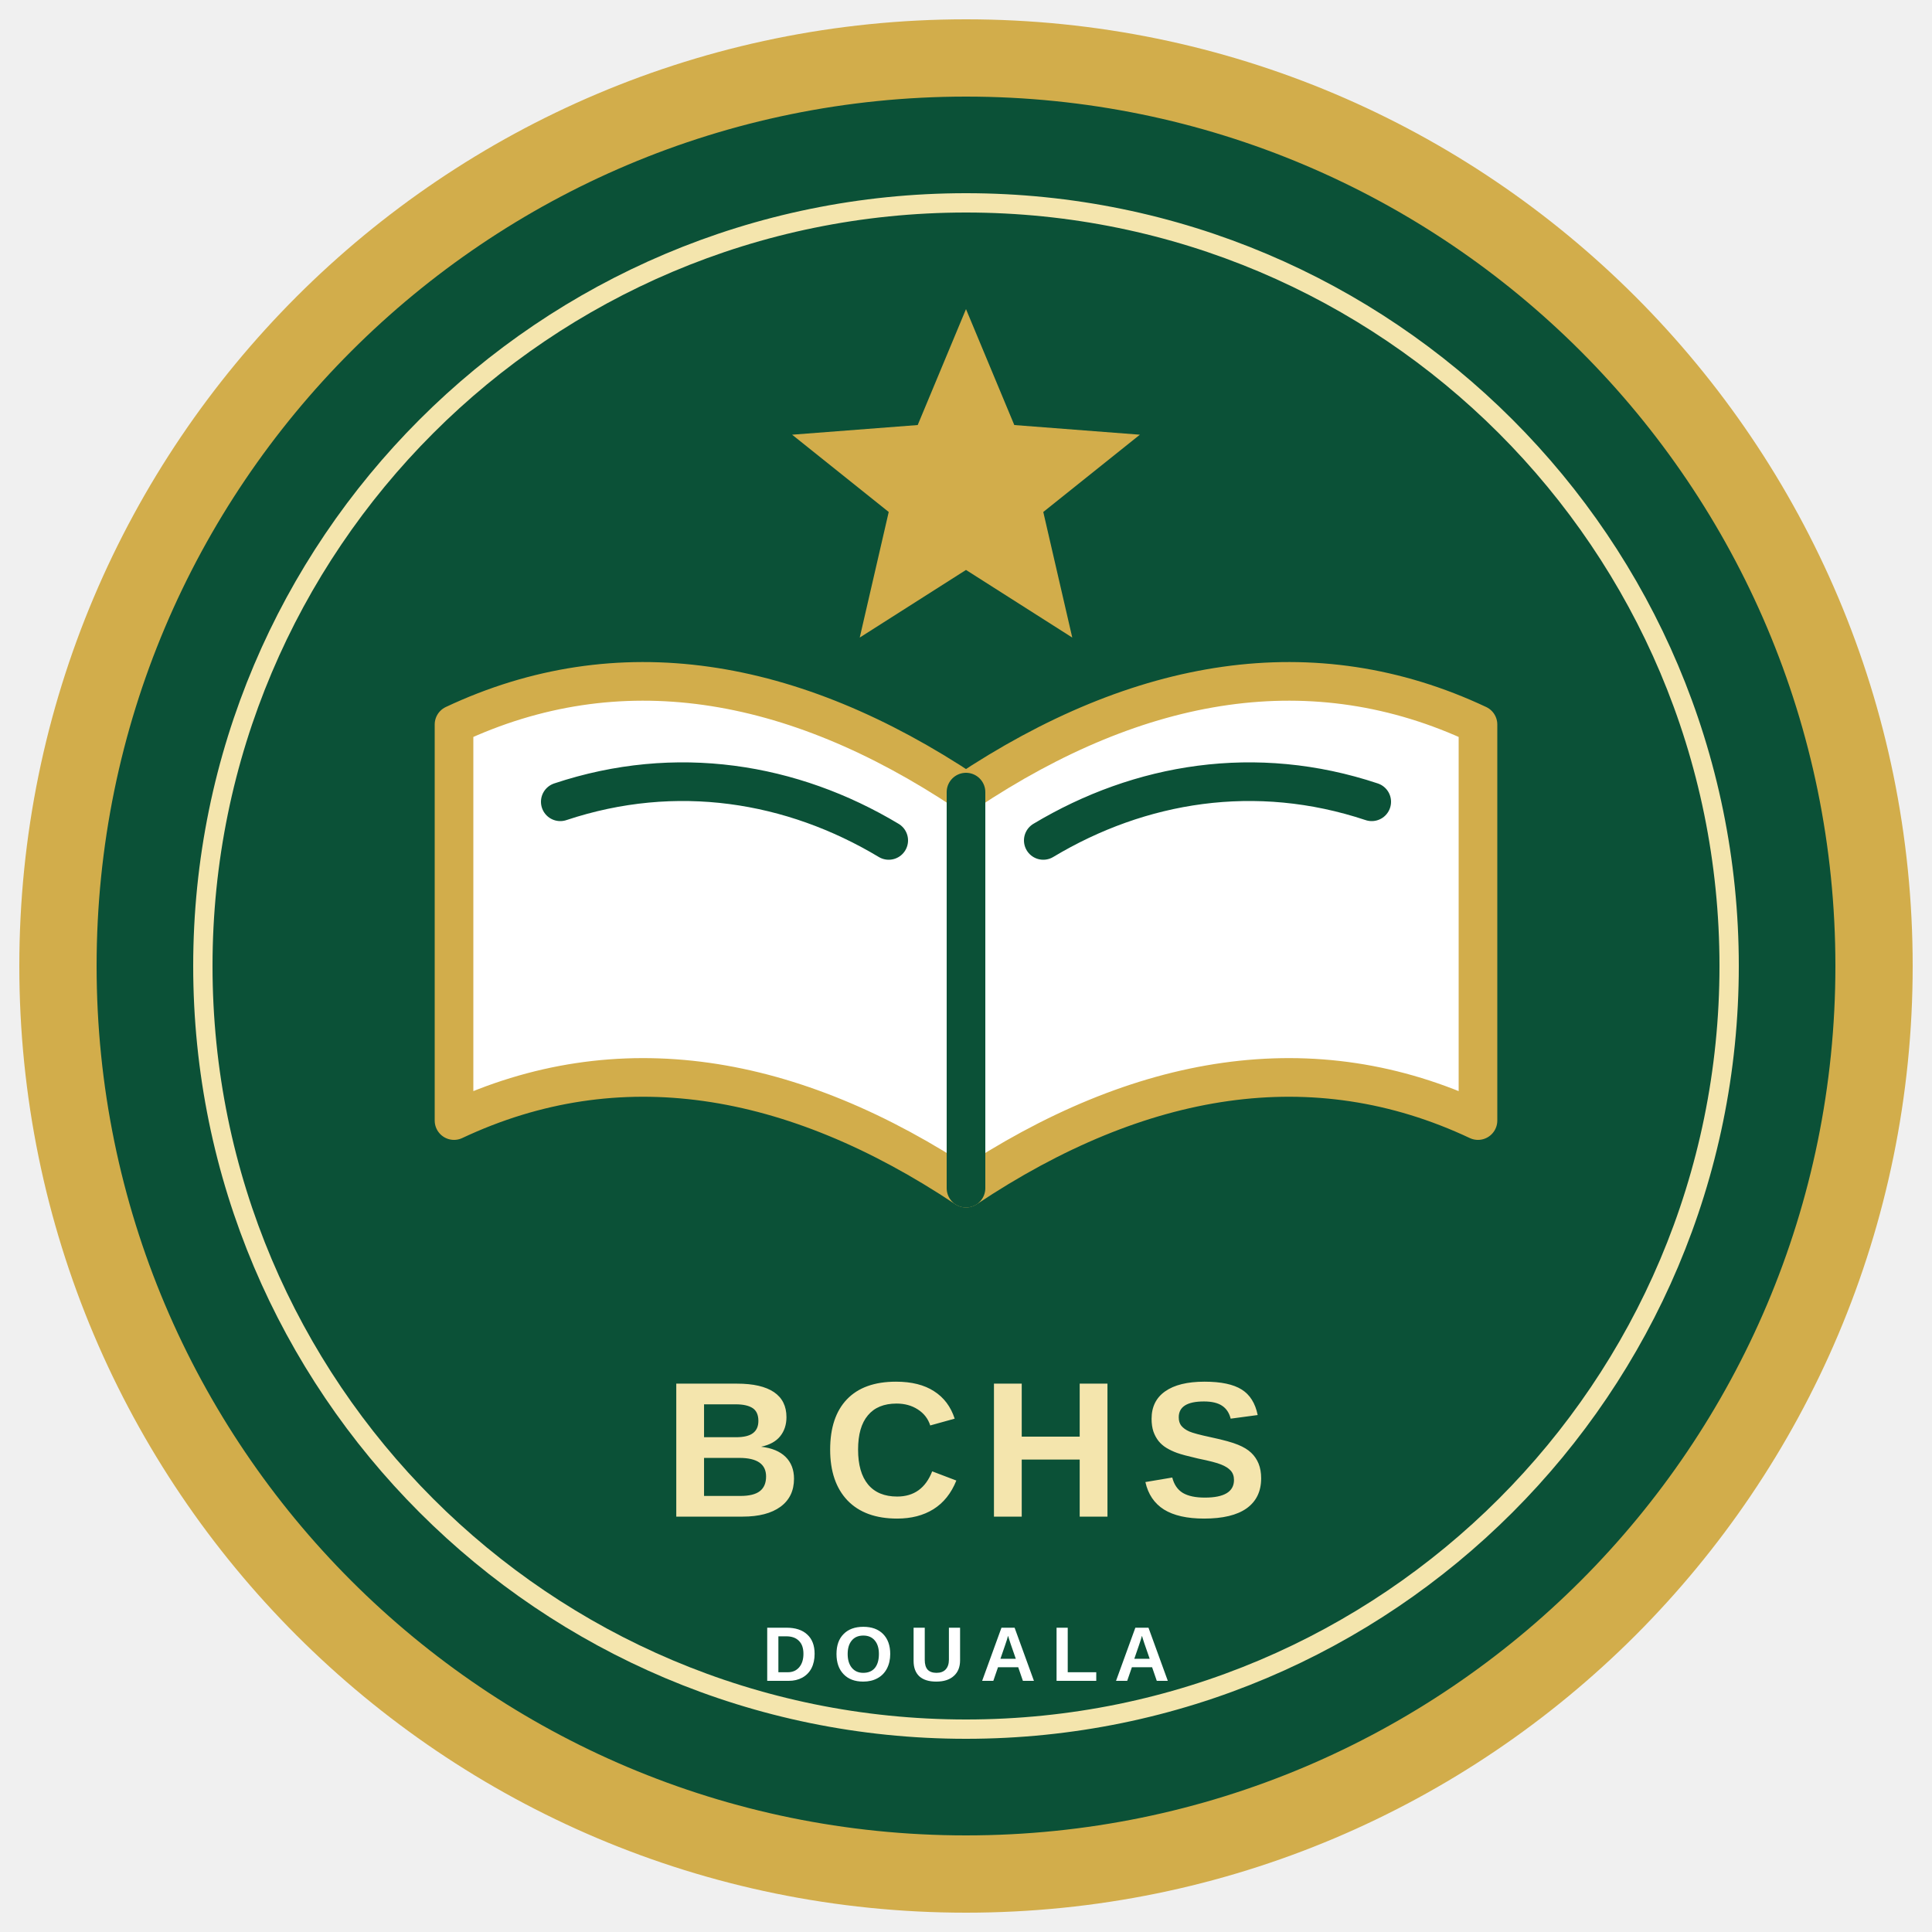
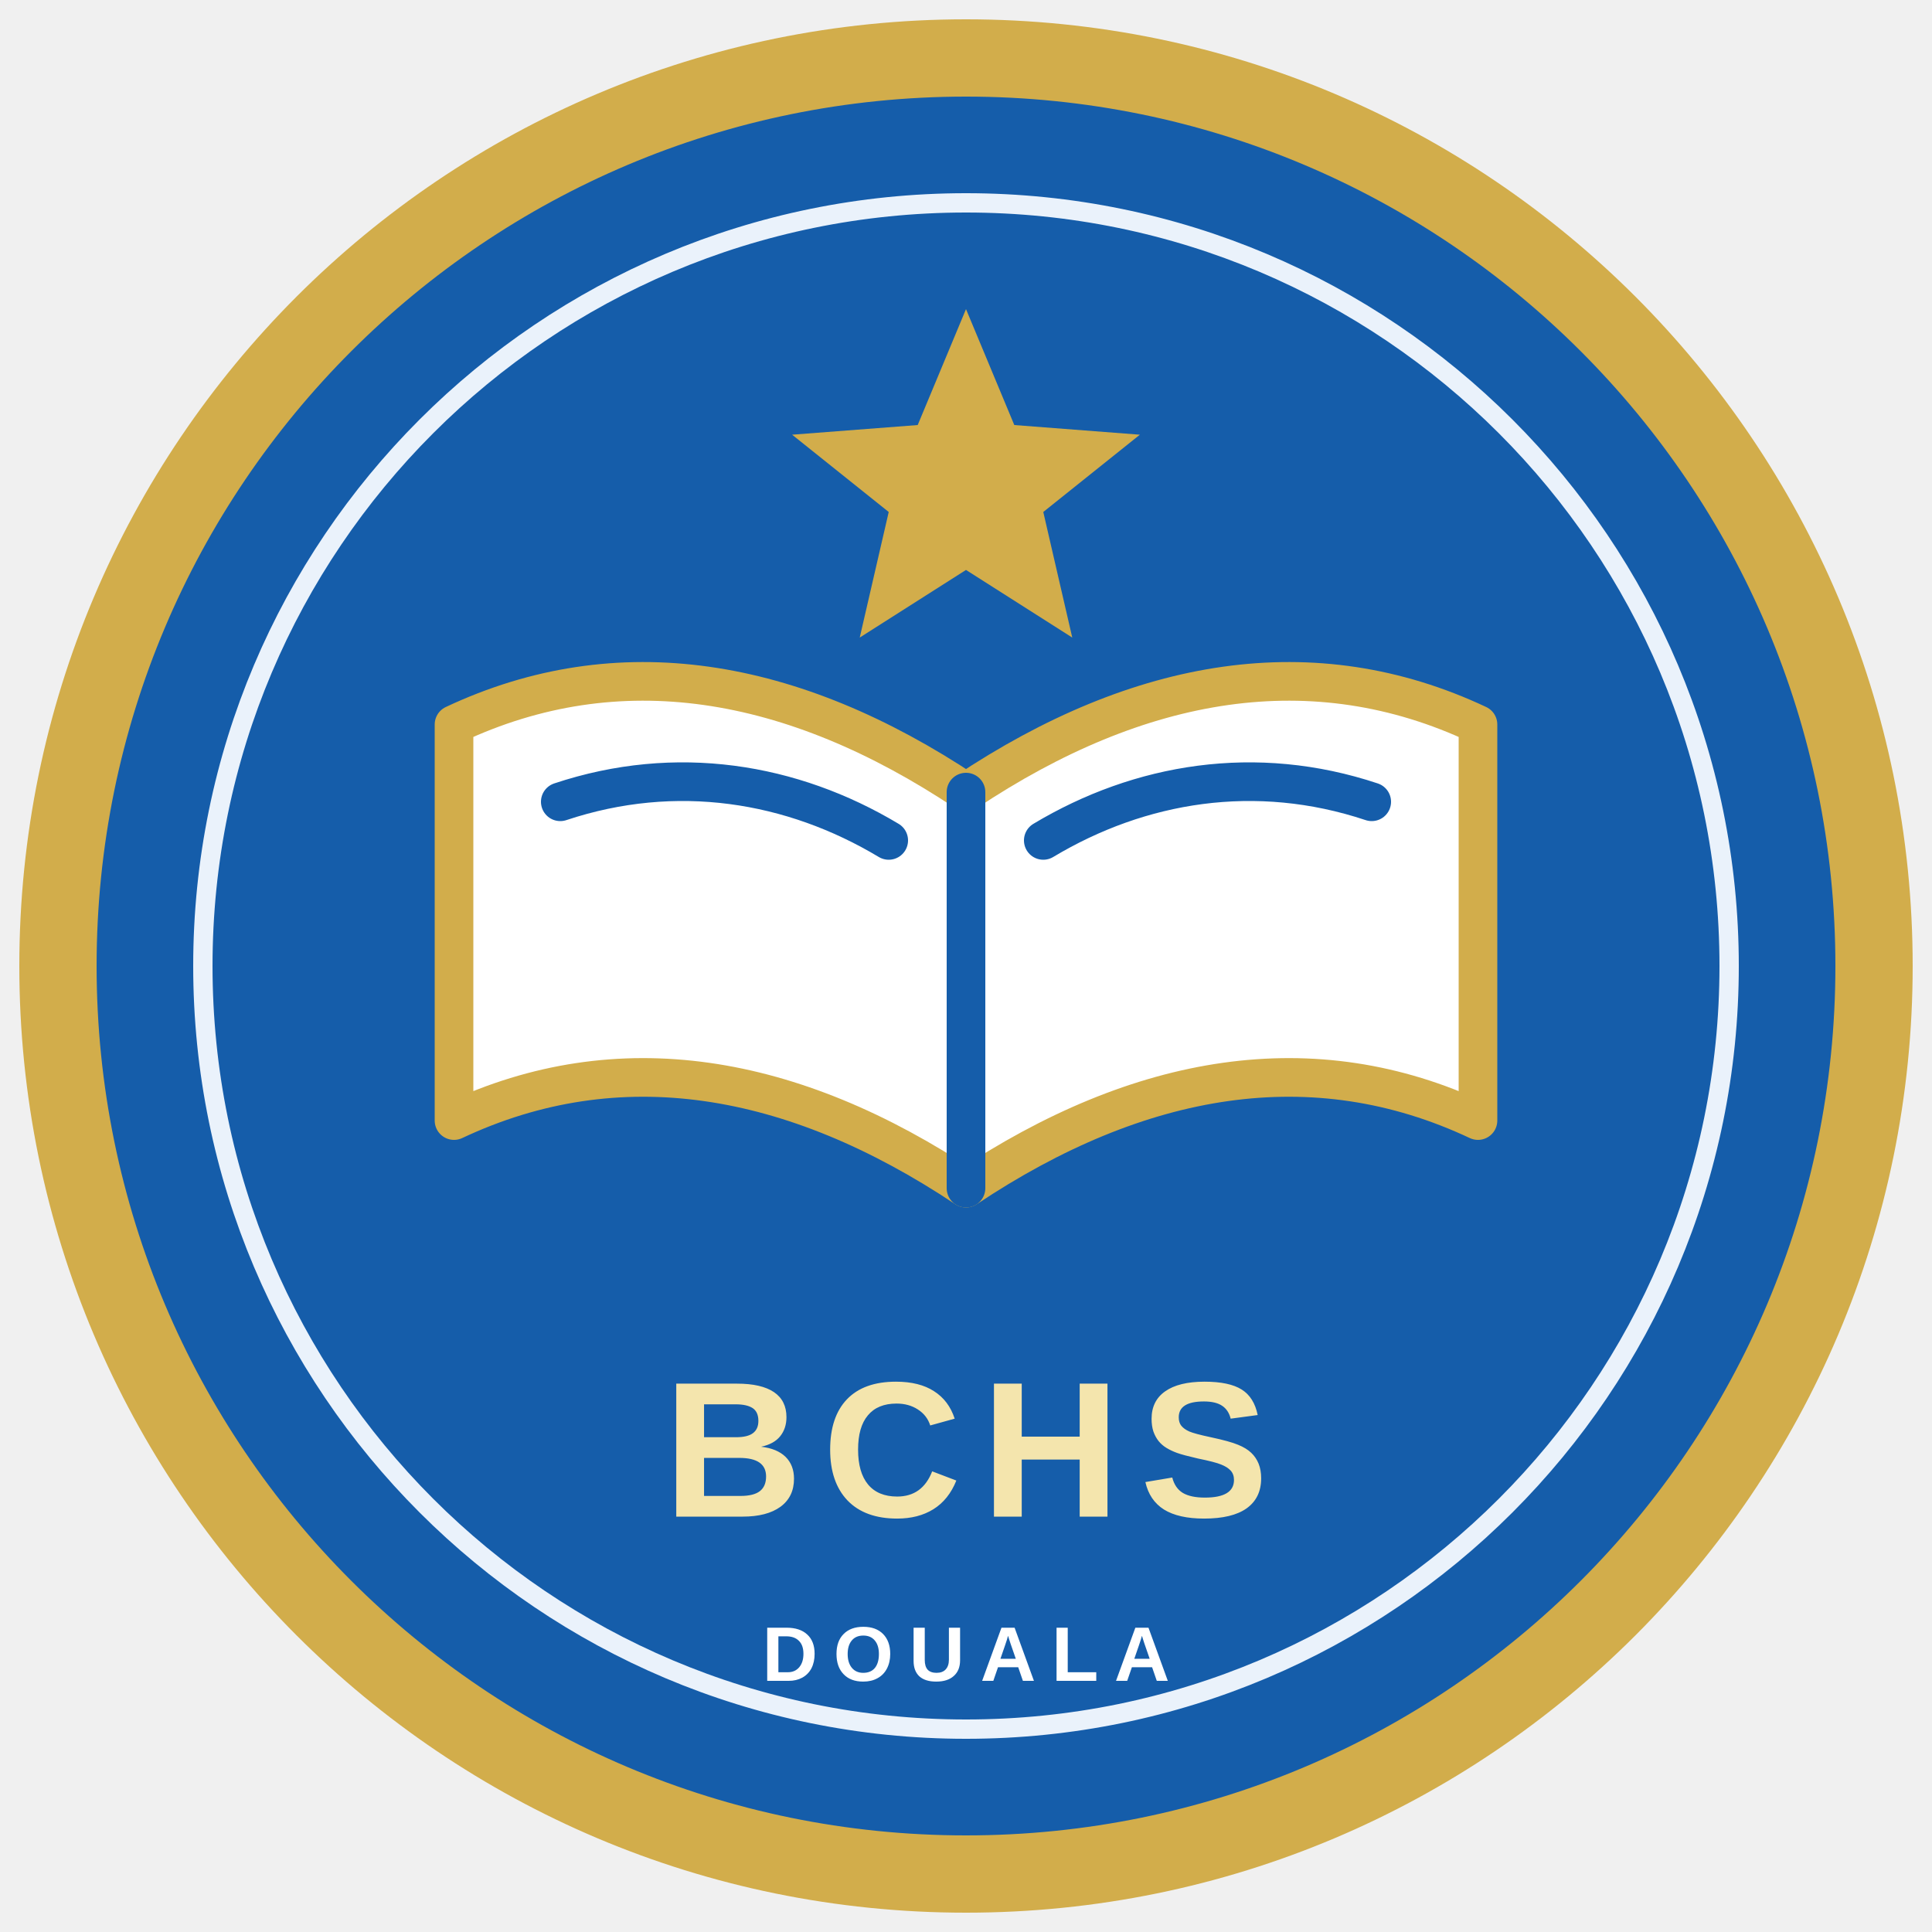
<svg xmlns="http://www.w3.org/2000/svg" viewBox="0 0 200 200" role="img" aria-labelledby="title">
-   <circle cx="100" cy="100" r="94" fill="#0b5137" stroke="#d2ad4b" stroke-width="8" />
-   <circle cx="100" cy="100" r="79" fill="none" stroke="#f4e5ad" stroke-width="2" />
+   <circle cx="100" cy="100" r="94" fill="#155DAA" stroke="#d2ad4b" stroke-width="8" />
+   <circle cx="100" cy="100" r="79" fill="none" stroke="#EAF2FB" stroke-width="2" />
  <path d="M47 116V75c17-8 35-5 53 7 18-12 36-15 53-7v41c-17-8-35-5-53 7-18-12-36-15-53-7Z" fill="#fff" stroke="#d2ad4b" stroke-width="4" stroke-linejoin="round" />
-   <path d="M100 82v41M58 83c12-4 24-2 34 4m50-4c-12-4-24-2-34 4" fill="none" stroke="#0b5137" stroke-width="4" stroke-linecap="round" />
+   <path d="M100 82v41M58 83c12-4 24-2 34 4m50-4c-12-4-24-2-34 4" fill="none" stroke="#155DAA" stroke-width="4" stroke-linecap="round" />
  <path d="m100 32 5 12 13 1-10 8 3 13-11-7-11 7 3-13-10-8 13-1Z" fill="#d2ad4b" />
  <text x="100" y="157" fill="#f4e5ad" font-family="Arial,sans-serif" font-size="20" font-weight="800" text-anchor="middle" letter-spacing="2">BCHS</text>
  <text x="100" y="174" fill="#fff" font-family="Arial,sans-serif" font-size="8" font-weight="700" text-anchor="middle" letter-spacing="1.6">DOUALA</text>
</svg>
